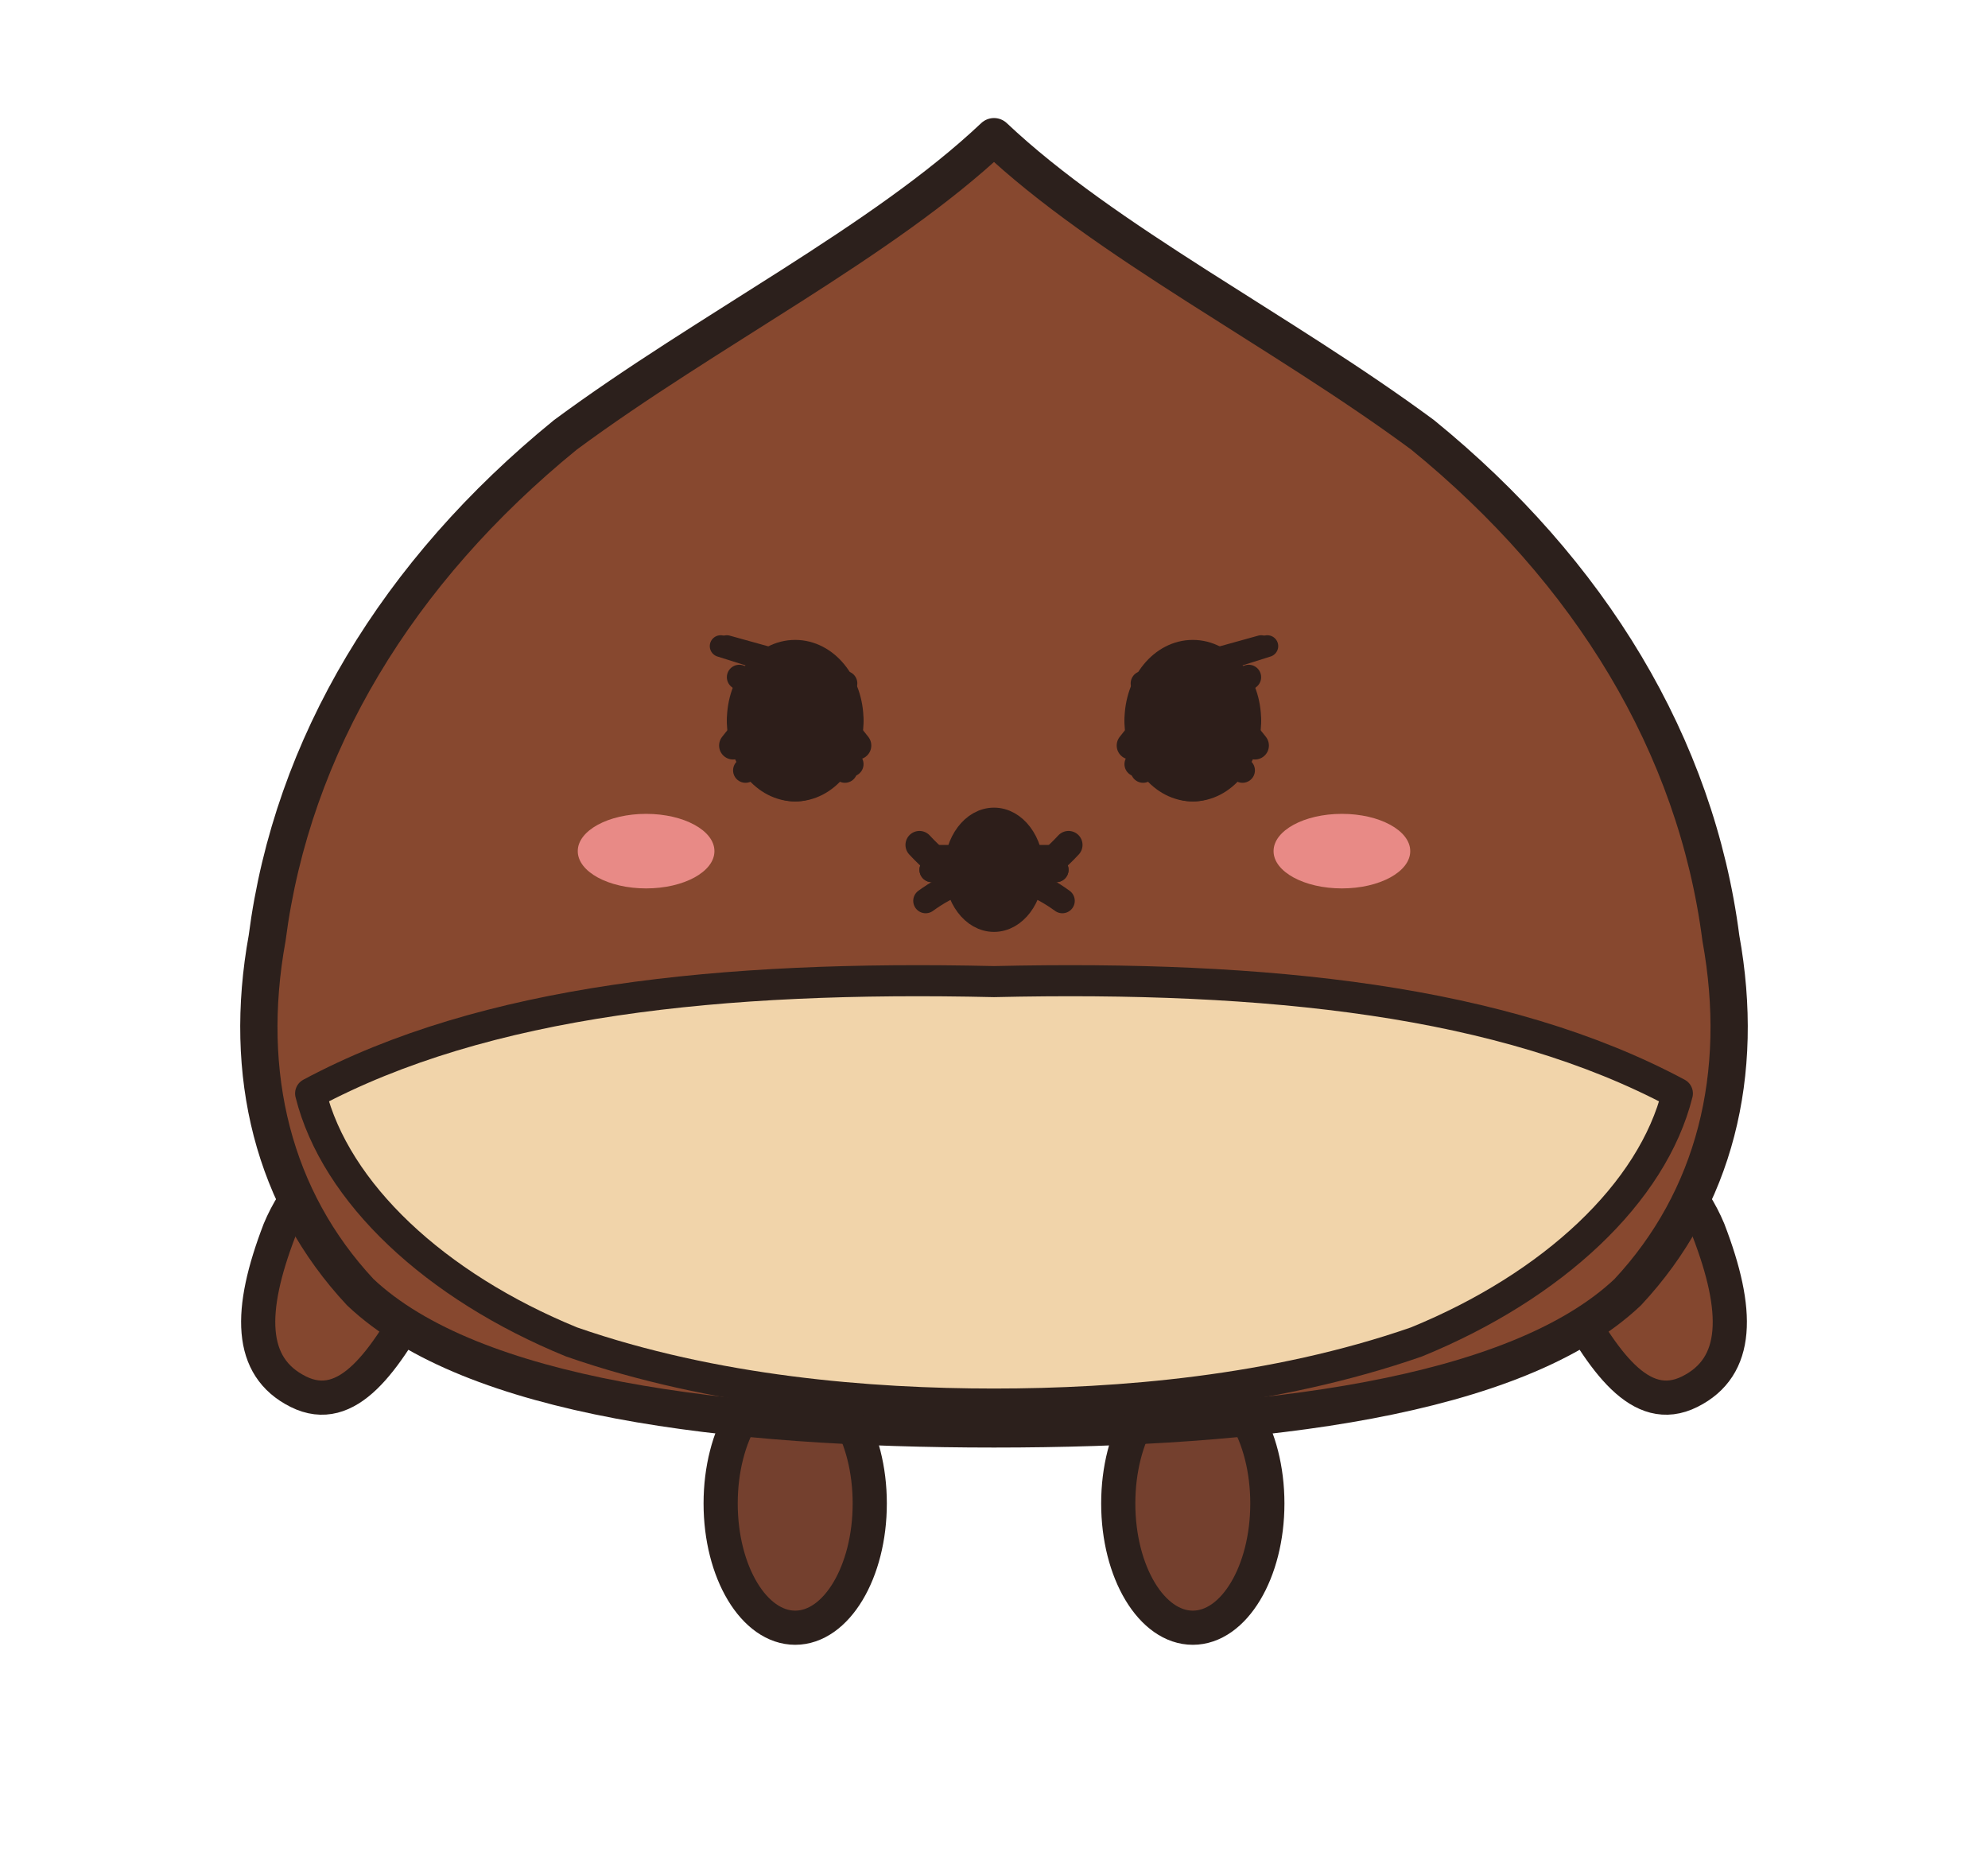
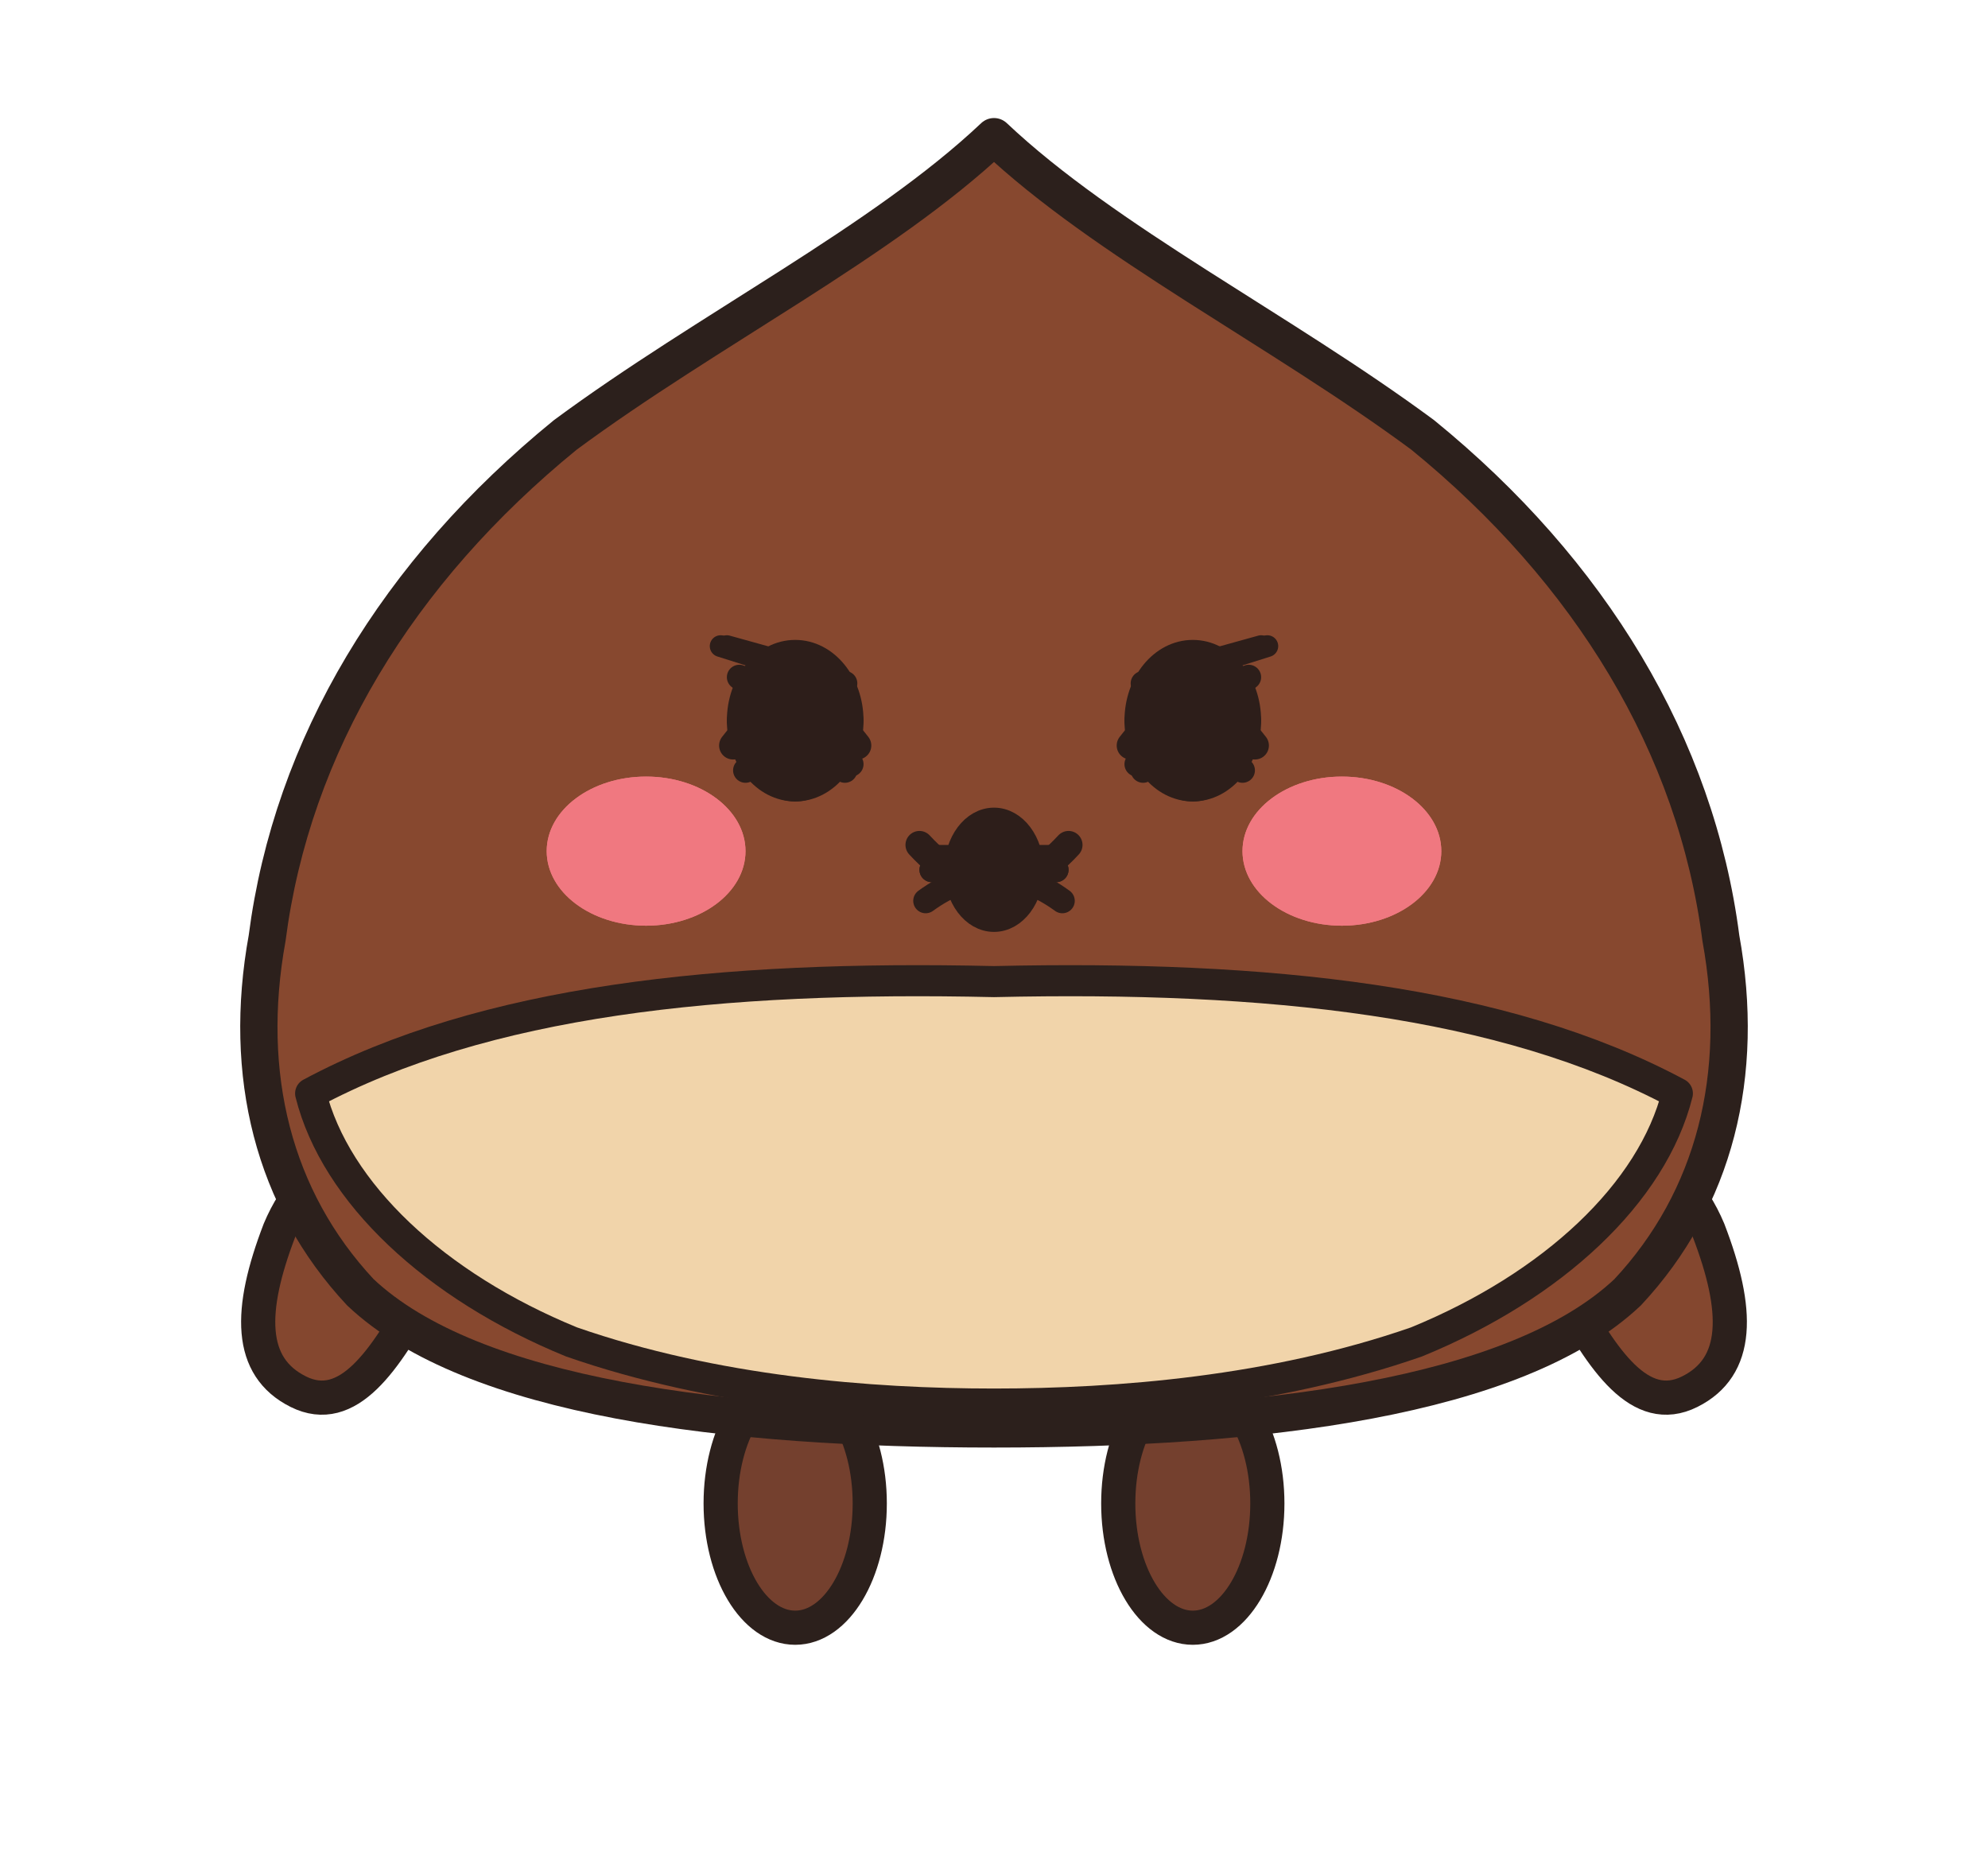
<svg xmlns="http://www.w3.org/2000/svg" width="320" height="300" viewBox="0 0 320 300">
  <g id="arm-left">
    <path id="arm-left-outline" d="M79 179 C63 178 50 186 45 198 C40 211 40 220 48 224 C56 228 62 219 68 208 L88 195 Z" fill="#84472f" stroke="#2c201c" stroke-width="5.5" stroke-linejoin="round" />
  </g>
  <g id="arm-right">
    <path id="arm-right-outline" d="M241 179 C257 178 270 186 275 198 C280 211 280 220 272 224 C264 228 258 219 252 208 L232 195 Z" fill="#84472f" stroke="#2c201c" stroke-width="5.5" stroke-linejoin="round" />
  </g>
  <g id="body">
    <ellipse id="foot-left" cx="128" cy="242" rx="12" ry="20" fill="#74402e" stroke="#2c201c" stroke-width="5.5" />
    <ellipse id="foot-right" cx="192" cy="242" rx="12" ry="20" fill="#74402e" stroke="#2c201c" stroke-width="5.5" />
    <path id="chestnut-shell" d="M160 22 C142 39 114 53 91 70 C64 92 47 120 43 151 C39 173 44 193 58 208 C76 225 117 230 160 230 C203 230 244 225 262 208 C276 193 281 173 277 151 C273 120 256 92 229 70 C206 53 178 39 160 22 Z" fill="#87482f" stroke="#2c201c" stroke-width="6" stroke-linejoin="round" />
    <path id="nut-underside" d="M50 176 C78 161 116 157 160 158 C204 157 242 161 270 176 C266 192 250 207 228 216 C205 224 180 226 160 226 C140 226 115 224 92 216 C70 207 54 192 50 176 Z" fill="#f1d4aa" stroke="#2c201c" stroke-width="5" stroke-linejoin="round" />
    <g id="face-neutral">
-       <ellipse id="neutral-cheek-left" cx="104" cy="137" rx="10" ry="5.5" fill="#e88a86" />
-       <ellipse id="neutral-cheek-right" cx="216" cy="137" rx="10" ry="5.5" fill="#e88a86" />
+       <ellipse id="neutral-cheek-left" cx="104" cy="137" rx="16" ry="12" fill="#f07880" />
+       <ellipse id="neutral-cheek-right" cx="216" cy="137" rx="16" ry="12" fill="#f07880" />
      <ellipse id="neutral-eye-left" cx="128" cy="116" rx="10" ry="12" fill="#2d1e1a" />
      <ellipse id="neutral-eye-right" cx="192" cy="116" rx="10" ry="12" fill="#2d1e1a" />
      <path id="neutral-mouth" d="M148 136 Q160 149 172 136" fill="none" stroke="#2d1e1a" stroke-width="4.5" stroke-linecap="round" />
    </g>
    <g id="face-focused">
      <path id="focused-brow-left" d="M117 104 L135 109 M185 109 L203 104" fill="none" stroke="#2d1e1a" stroke-width="3.5" stroke-linecap="round" />
      <ellipse id="focused-eye-left" cx="128" cy="118" rx="8" ry="10" fill="#2d1e1a" />
      <ellipse id="focused-eye-right" cx="192" cy="118" rx="8" ry="10" fill="#2d1e1a" />
      <path id="focused-mouth" d="M150 140 L170 140" fill="none" stroke="#2d1e1a" stroke-width="4" stroke-linecap="round" />
    </g>
    <g id="face-attack">
      <path id="attack-brow-left" d="M116 104 L135 110 M185 110 L204 104" fill="none" stroke="#2d1e1a" stroke-width="3.5" stroke-linecap="round" />
      <ellipse id="attack-eye-left" cx="128" cy="118" rx="9" ry="11" fill="#2d1e1a" />
      <ellipse id="attack-eye-right" cx="192" cy="118" rx="9" ry="11" fill="#2d1e1a" />
      <ellipse id="attack-mouth" cx="160" cy="140" rx="7" ry="8" fill="#2d1e1a" />
    </g>
    <g id="face-hurt">
      <path id="hurt-eye-left" d="M119 116 L137 116 M119 109 L137 123" fill="none" stroke="#2d1e1a" stroke-width="4" stroke-linecap="round" />
      <path id="hurt-eye-right" d="M183 116 L201 116 M183 123 L201 109" fill="none" stroke="#2d1e1a" stroke-width="4" stroke-linecap="round" />
      <path id="hurt-mouth" d="M149 145 Q160 137 171 145" fill="none" stroke="#2d1e1a" stroke-width="4" stroke-linecap="round" />
    </g>
    <g id="face-dead">
      <path id="dead-eye-left" d="M120 110 L136 124 M136 110 L120 124" fill="none" stroke="#2d1e1a" stroke-width="4" stroke-linecap="round" />
      <path id="dead-eye-right" d="M184 110 L200 124 M200 110 L184 124" fill="none" stroke="#2d1e1a" stroke-width="4" stroke-linecap="round" />
      <path id="dead-mouth" d="M150 140 L170 140" fill="none" stroke="#2d1e1a" stroke-width="4" stroke-linecap="round" />
    </g>
    <g id="face-happy">
-       <ellipse id="happy-cheek-left" cx="104" cy="137" rx="11" ry="6" fill="#e88a86" />
-       <ellipse id="happy-cheek-right" cx="216" cy="137" rx="11" ry="6" fill="#e88a86" />
+       <ellipse id="happy-cheek-left" cx="104" cy="137" rx="16" ry="12" fill="#f07880" />
+       <ellipse id="happy-cheek-right" cx="216" cy="137" rx="16" ry="12" fill="#f07880" />
      <path id="happy-eyes" d="M118 120 Q128 107 138 120 M182 120 Q192 107 202 120" fill="none" stroke="#2d1e1a" stroke-width="4.5" stroke-linecap="round" />
      <path id="happy-mouth" d="M147 136 Q160 153 173 136 Z" fill="#2d1e1a" />
    </g>
    <g id="face-surprised">
      <ellipse id="troop-surprised-eye-left" cx="128" cy="116" rx="9" ry="11" fill="none" stroke="#2d1e1a" stroke-width="4" />
      <ellipse id="troop-surprised-eye-right" cx="192" cy="116" rx="9" ry="11" fill="none" stroke="#2d1e1a" stroke-width="4" />
      <ellipse id="troop-surprised-mouth" cx="160" cy="140" rx="6" ry="8" fill="none" stroke="#2d1e1a" stroke-width="4" />
    </g>
    <g id="face-hungry">
      <ellipse id="troop-hungry-eye-left" cx="128" cy="116" rx="9" ry="11" fill="#2d1e1a" />
      <ellipse id="troop-hungry-eye-right" cx="192" cy="116" rx="9" ry="11" fill="#2d1e1a" />
      <path id="troop-hungry-mouth" d="M160 136 C154 136 153 144 160 148 C167 144 166 136 160 136 Z" fill="#2d1e1a" />
    </g>
  </g>
</svg>
